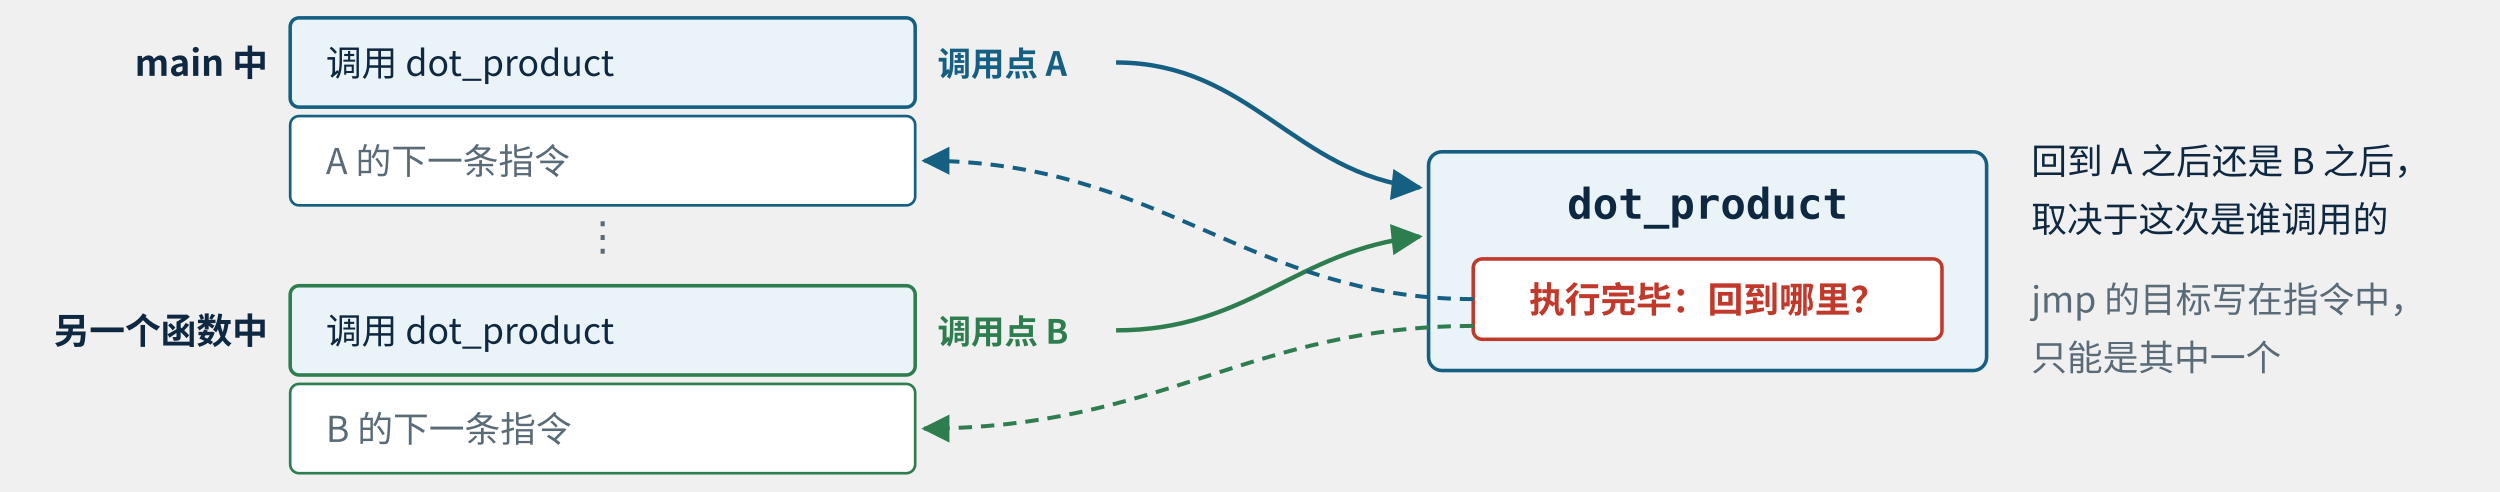
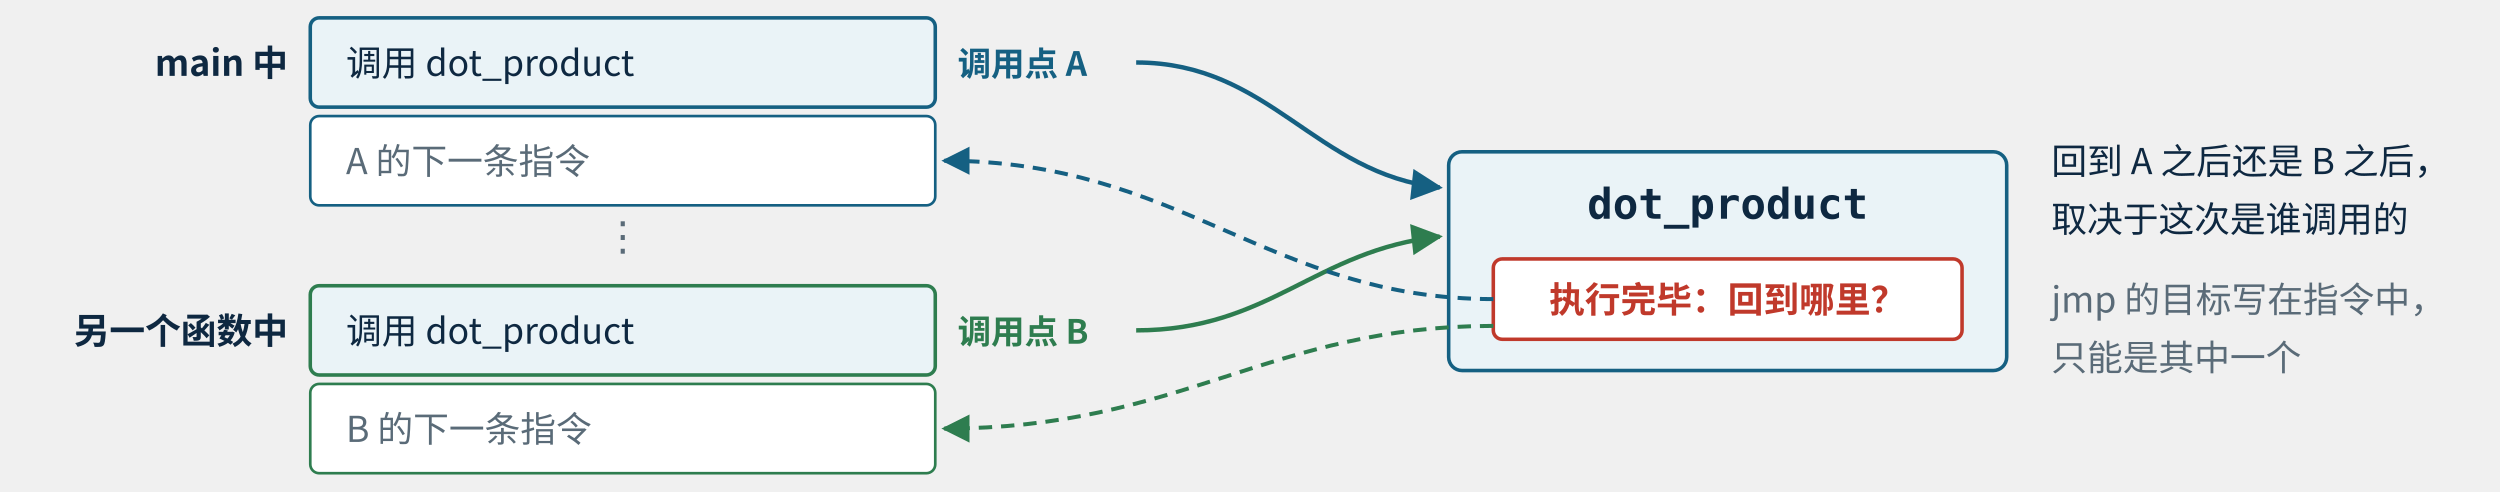
- <svg xmlns="http://www.w3.org/2000/svg" viewBox="0 0 1120 220" width="1120" height="220">
+ <svg xmlns="http://www.w3.org/2000/svg" viewBox="-9 0 1120 220" width="1120" height="220">
  <defs>
    <marker id="ah-156082" viewBox="0 0 10 10" refX="9" refY="5" markerWidth="7" markerHeight="7" orient="auto-start-reverse">
      <path d="M0,0 L10,5 L0,10 z" fill="#156082" />
    </marker>
    <marker id="ah-e97132" viewBox="0 0 10 10" refX="9" refY="5" markerWidth="7" markerHeight="7" orient="auto-start-reverse">
      <path d="M0,0 L10,5 L0,10 z" fill="#e97132" />
    </marker>
    <marker id="ah-0e2841" viewBox="0 0 10 10" refX="9" refY="5" markerWidth="7" markerHeight="7" orient="auto-start-reverse">
      <path d="M0,0 L10,5 L0,10 z" fill="#0e2841" />
    </marker>
    <marker id="ah-2e7d4f" viewBox="0 0 10 10" refX="9" refY="5" markerWidth="7" markerHeight="7" orient="auto-start-reverse">
      <path d="M0,0 L10,5 L0,10 z" fill="#2e7d4f" />
    </marker>
    <marker id="ah-c0392b" viewBox="0 0 10 10" refX="9" refY="5" markerWidth="7" markerHeight="7" orient="auto-start-reverse">
      <path d="M0,0 L10,5 L0,10 z" fill="#c0392b" />
    </marker>
    <marker id="ah-5a6b78" viewBox="0 0 10 10" refX="9" refY="5" markerWidth="7" markerHeight="7" orient="auto-start-reverse">
      <path d="M0,0 L10,5 L0,10 z" fill="#5a6b78" />
    </marker>
    <marker id="ah-9fb5c3" viewBox="0 0 10 10" refX="9" refY="5" markerWidth="7" markerHeight="7" orient="auto-start-reverse">
      <path d="M0,0 L10,5 L0,10 z" fill="#9fb5c3" />
    </marker>
  </defs>
  <rect x="130.0" y="8.0" width="280.0" height="40.0" rx="4" fill="#eaf3f7" stroke="#156082" stroke-width="1.6" />
  <text x="120.0" y="34.0" font-family="PingFang SC, Noto Sans CJK SC, Source Han Sans SC, sans-serif" font-size="16" font-weight="bold" fill="#0e2841" text-anchor="end">main 中</text>
  <text x="146.0" y="34.0" font-family="PingFang SC, Noto Sans CJK SC, Source Han Sans SC, sans-serif" font-size="16" font-weight="normal" fill="#0e2841" text-anchor="start">调用 dot_product</text>
  <text x="420.0" y="34.0" font-family="PingFang SC, Noto Sans CJK SC, Source Han Sans SC, sans-serif" font-size="15" font-weight="bold" fill="#156082" text-anchor="start">调用点 A</text>
  <rect x="130.0" y="52.0" width="280.0" height="40.0" rx="4" fill="#ffffff" stroke="#156082" stroke-width="1.2" />
  <text x="146.0" y="78.0" font-family="PingFang SC, Noto Sans CJK SC, Source Han Sans SC, sans-serif" font-size="16" font-weight="normal" fill="#5a6b78" text-anchor="start">A 的下一条指令</text>
  <rect x="130.0" y="128.0" width="280.0" height="40.0" rx="4" fill="#eaf3f7" stroke="#2e7d4f" stroke-width="1.6" />
  <text x="120.0" y="154.0" font-family="PingFang SC, Noto Sans CJK SC, Source Han Sans SC, sans-serif" font-size="16" font-weight="bold" fill="#0e2841" text-anchor="end">另一个函数中</text>
  <text x="146.0" y="154.0" font-family="PingFang SC, Noto Sans CJK SC, Source Han Sans SC, sans-serif" font-size="16" font-weight="normal" fill="#0e2841" text-anchor="start">调用 dot_product</text>
  <text x="420.0" y="154.0" font-family="PingFang SC, Noto Sans CJK SC, Source Han Sans SC, sans-serif" font-size="15" font-weight="bold" fill="#2e7d4f" text-anchor="start">调用点 B</text>
  <rect x="130.0" y="172.0" width="280.0" height="40.0" rx="4" fill="#ffffff" stroke="#2e7d4f" stroke-width="1.2" />
  <text x="146.0" y="198.0" font-family="PingFang SC, Noto Sans CJK SC, Source Han Sans SC, sans-serif" font-size="16" font-weight="normal" fill="#5a6b78" text-anchor="start">B 的下一条指令</text>
  <text x="270.0" y="112.0" font-family="PingFang SC, Noto Sans CJK SC, Source Han Sans SC, sans-serif" font-size="18" font-weight="normal" fill="#5a6b78" text-anchor="middle">⋮</text>
  <rect x="640.0" y="68.0" width="250.0" height="98.0" rx="6" fill="#eaf3f7" stroke="#156082" stroke-width="1.6" />
  <text x="765.0" y="98.0" font-family="monospace" font-size="19" font-weight="bold" fill="#0e2841" text-anchor="middle">dot_product</text>
  <rect x="660.0" y="116.0" width="210.0" height="36.0" rx="4" fill="#ffffff" stroke="#c0392b" stroke-width="1.6" />
  <text x="765.0" y="140.0" font-family="PingFang SC, Noto Sans CJK SC, Source Han Sans SC, sans-serif" font-size="16" font-weight="bold" fill="#c0392b" text-anchor="middle">执行完毕：回到哪里？</text>
  <path d="M 500 28 C 560 28, 580 78, 636 84" fill="none" stroke="#156082" stroke-width="2" marker-end="url(#ah-156082)" />
  <path d="M 500 148 C 560 148, 580 112, 636 106" fill="none" stroke="#2e7d4f" stroke-width="2" marker-end="url(#ah-2e7d4f)" />
  <path d="M 660 134 C 560 134, 520 72, 414 72" fill="none" stroke="#156082" stroke-width="1.8" stroke-dasharray="6 4" marker-end="url(#ah-156082)" />
  <path d="M 660 146 C 560 146, 520 192, 414 192" fill="none" stroke="#2e7d4f" stroke-width="1.8" stroke-dasharray="6 4" marker-end="url(#ah-2e7d4f)" />
  <text x="910.0" y="78.0" font-family="PingFang SC, Noto Sans CJK SC, Source Han Sans SC, sans-serif" font-size="16" font-weight="normal" fill="#0e2841" text-anchor="start">回到 A 之后还是 B 之后，</text>
  <text x="910.0" y="104.0" font-family="PingFang SC, Noto Sans CJK SC, Source Han Sans SC, sans-serif" font-size="16" font-weight="normal" fill="#0e2841" text-anchor="start">取决于这次是谁调用的</text>
  <text x="910.0" y="140.0" font-family="PingFang SC, Noto Sans CJK SC, Source Han Sans SC, sans-serif" font-size="16" font-weight="normal" fill="#5a6b78" text-anchor="start">jmp 的目标写在指令中，</text>
  <text x="910.0" y="166.0" font-family="PingFang SC, Noto Sans CJK SC, Source Han Sans SC, sans-serif" font-size="16" font-weight="normal" fill="#5a6b78" text-anchor="start">只能是其中一个</text>
</svg>
